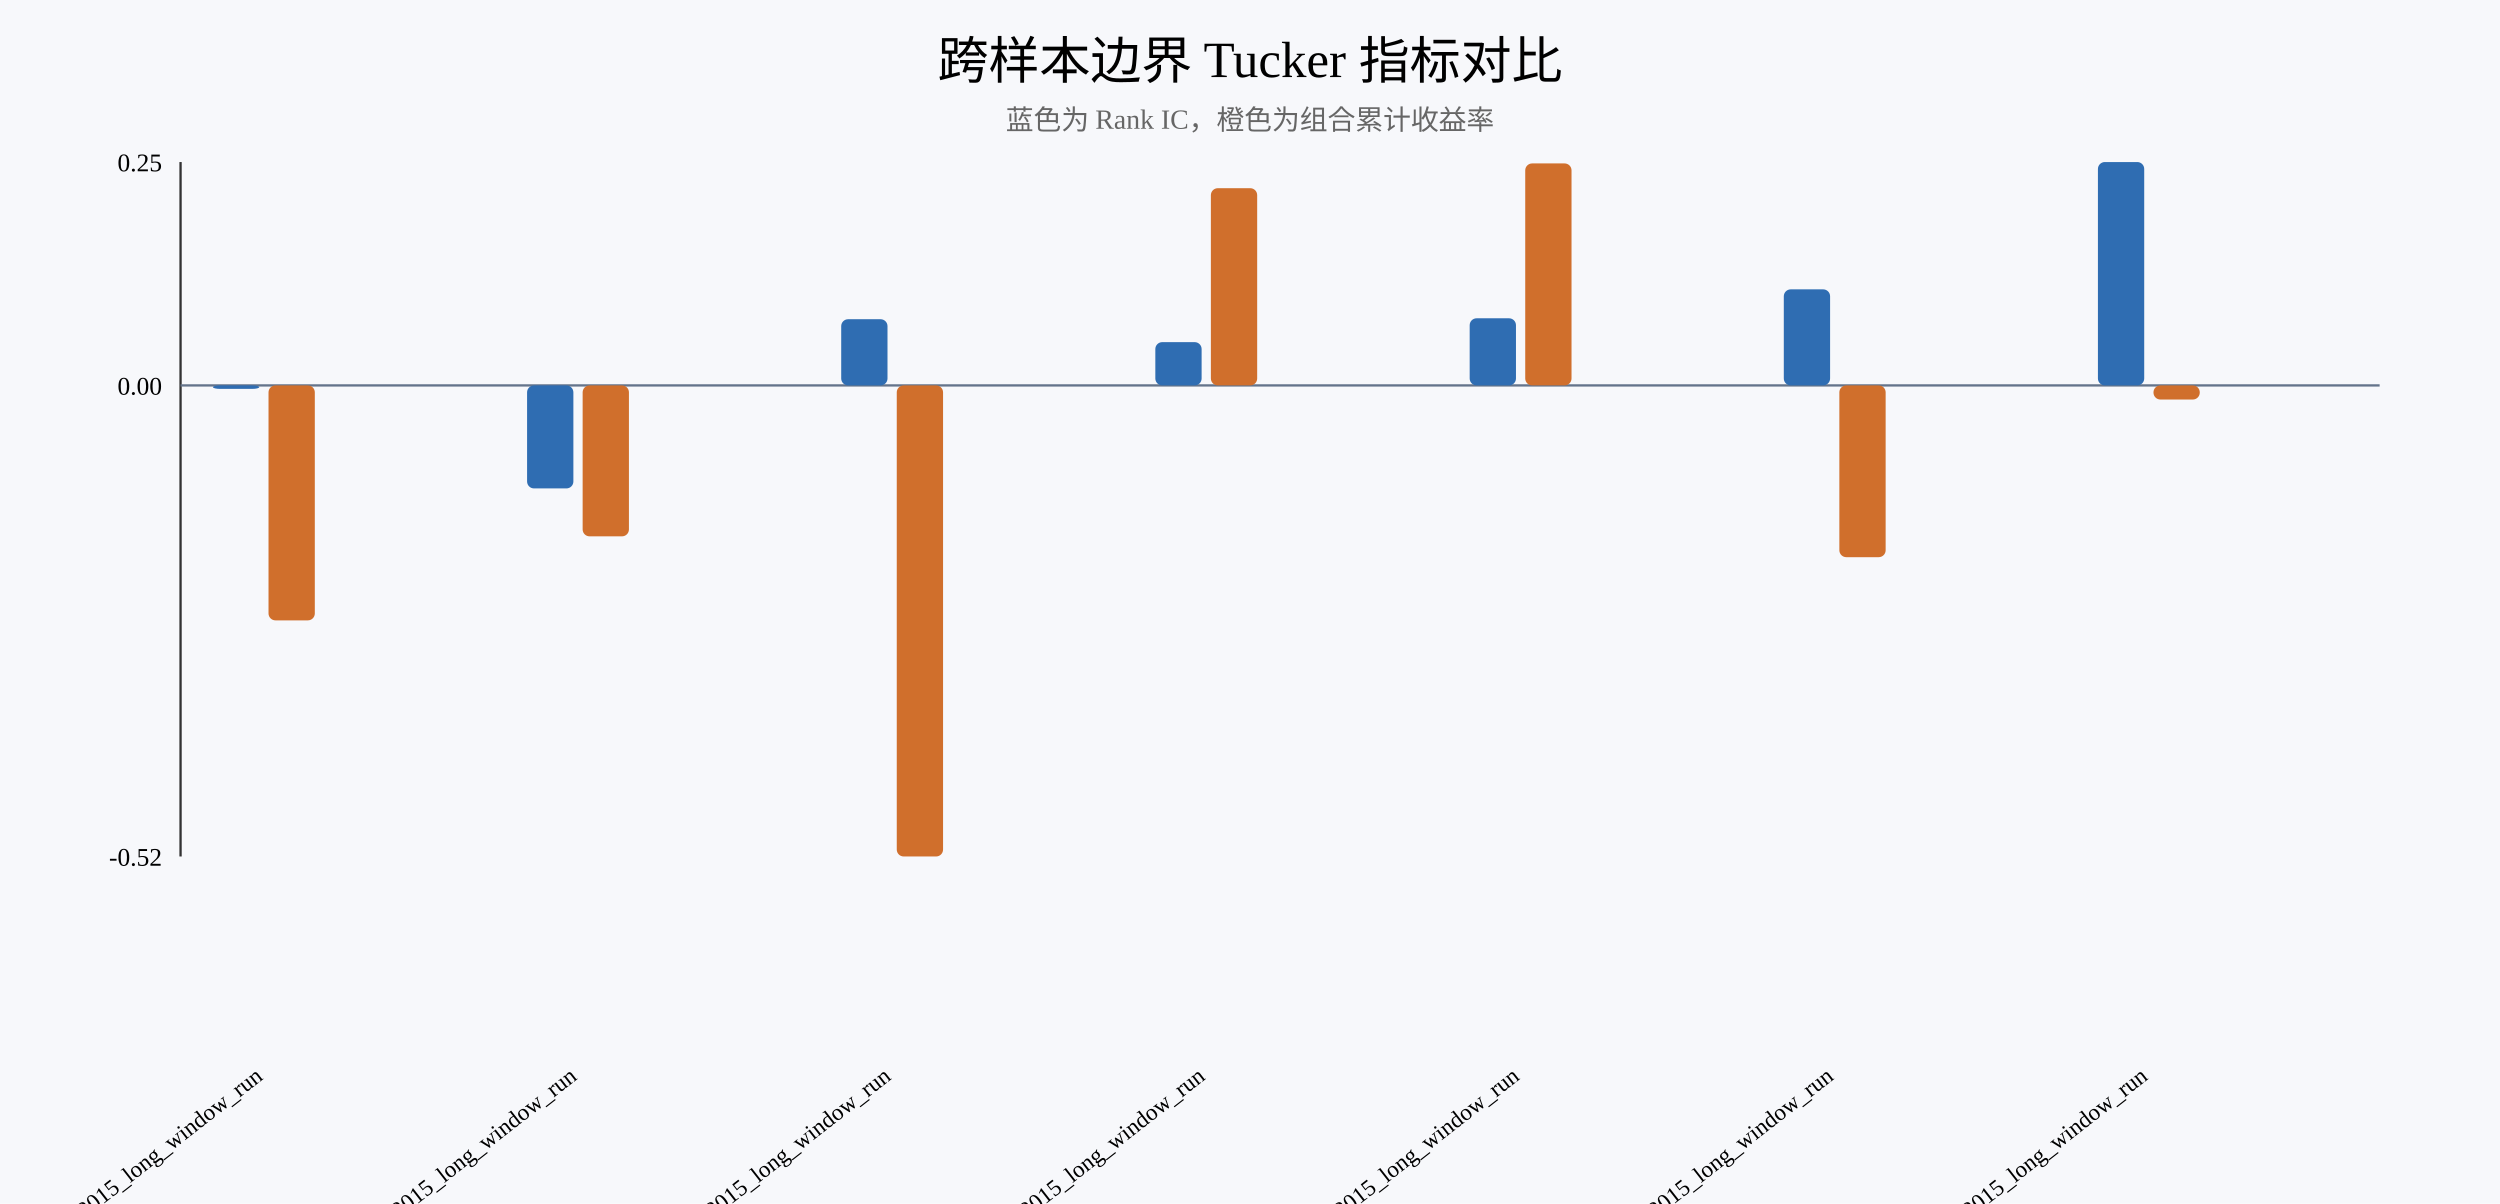
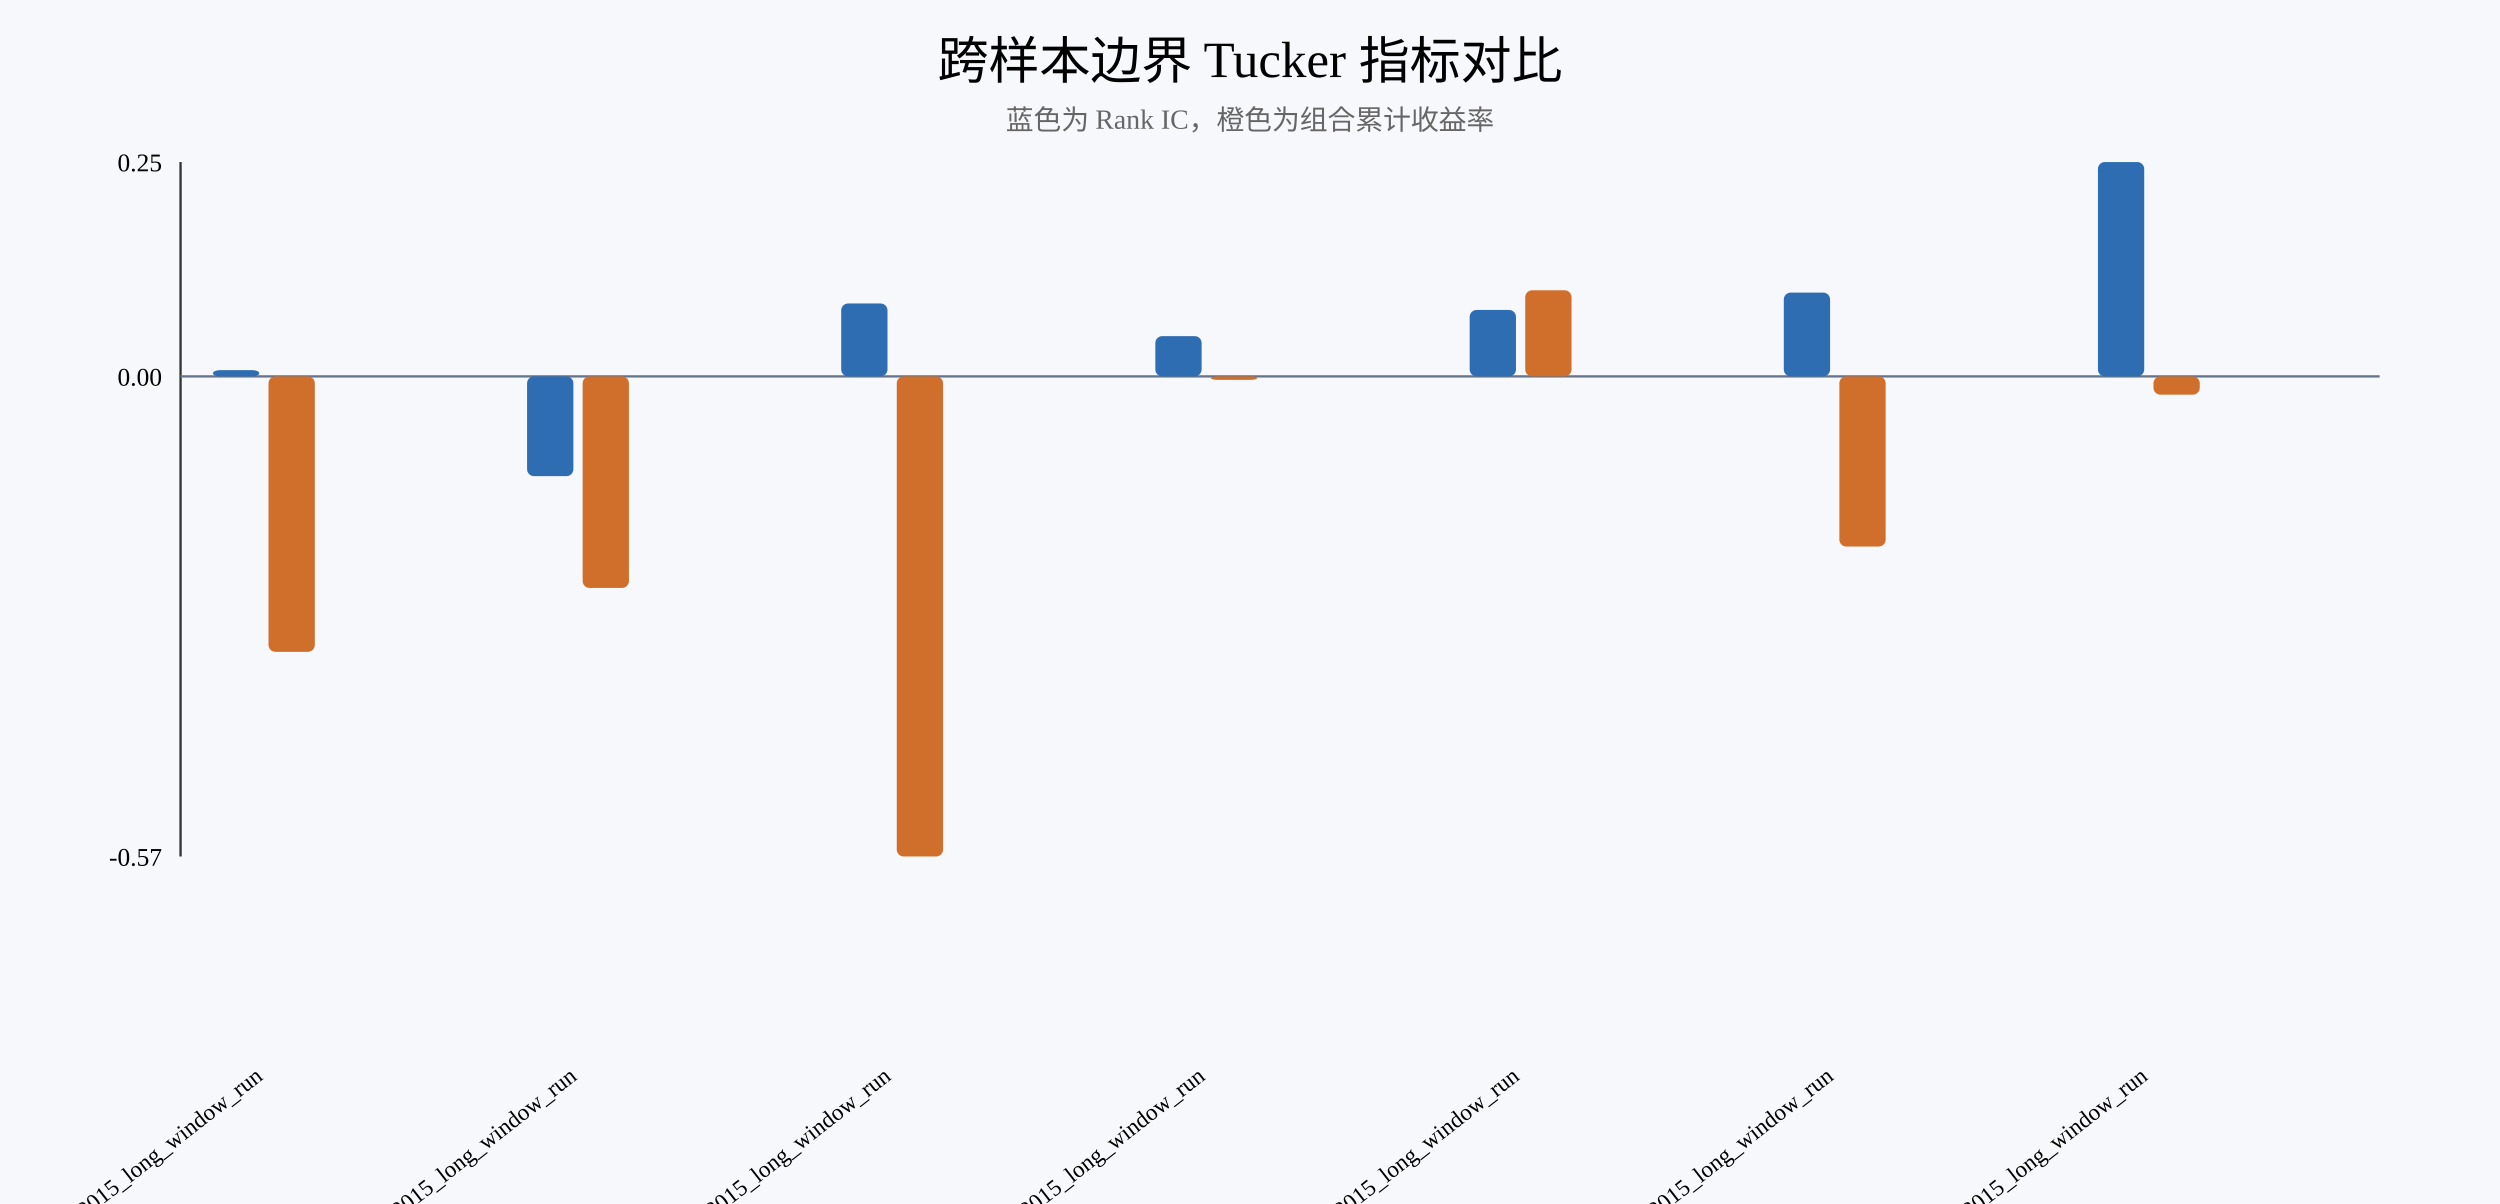
<svg xmlns="http://www.w3.org/2000/svg" width="1080" height="520">
  <rect width="100%" height="100%" fill="#f7f8fb" />
  <text x="540" y="34" text-anchor="middle" font-size="22">跨样本边界 Tucker 指标对比</text>
  <text x="540" y="56" text-anchor="middle" font-size="12" fill="#666">蓝色为 Rank IC，橙色为组合累计收益率</text>
  <line x1="78" y1="70" x2="78" y2="370" stroke="#333" />
-   <line x1="78" y1="166.5" x2="1028" y2="166.5" stroke="#64748b" />
-   <rect x="92.0" y="166.5" width="20" height="1.5" fill="#2f6db2" rx="3" />
-   <rect x="116.0" y="166.5" width="20" height="101.5" fill="#d06f2c" rx="3" />
+   <line x1="78" y1="162.6" x2="1028" y2="162.6" stroke="#64748b" />
+   <rect x="92.0" y="159.9" width="20" height="2.7" fill="#2f6db2" rx="3" />
+   <rect x="116.0" y="162.6" width="20" height="119.0" fill="#d06f2c" rx="3" />
  <text x="114.0" y="466" text-anchor="end" font-size="10" transform="rotate(-38 114.0,466)">formal_all_a_2015_long_window_run</text>
-   <rect x="227.7" y="166.5" width="20" height="44.5" fill="#2f6db2" rx="3" />
-   <rect x="251.7" y="166.5" width="20" height="65.2" fill="#d06f2c" rx="3" />
+   <rect x="227.7" y="162.6" width="20" height="43.1" fill="#2f6db2" rx="3" />
+   <rect x="251.7" y="162.6" width="20" height="91.4" fill="#d06f2c" rx="3" />
  <text x="249.7" y="466" text-anchor="end" font-size="10" transform="rotate(-38 249.7,466)">formal_industry_c27_2015_long_window_run</text>
-   <rect x="363.4" y="137.9" width="20" height="28.6" fill="#2f6db2" rx="3" />
-   <rect x="387.4" y="166.5" width="20" height="203.5" fill="#d06f2c" rx="3" />
+   <rect x="363.4" y="131.1" width="20" height="31.5" fill="#2f6db2" rx="3" />
+   <rect x="387.4" y="162.6" width="20" height="207.4" fill="#d06f2c" rx="3" />
  <text x="385.4" y="466" text-anchor="end" font-size="10" transform="rotate(-38 385.4,466)">formal_industry_c35_2015_long_window_run</text>
-   <rect x="499.1" y="147.8" width="20" height="18.7" fill="#2f6db2" rx="3" />
-   <rect x="523.1" y="81.3" width="20" height="85.2" fill="#d06f2c" rx="3" />
+   <rect x="499.1" y="145.2" width="20" height="17.4" fill="#2f6db2" rx="3" />
+   <rect x="523.1" y="162.6" width="20" height="1.5" fill="#d06f2c" rx="3" />
  <text x="521.1" y="466" text-anchor="end" font-size="10" transform="rotate(-38 521.1,466)">formal_industry_c39_2015_long_window_run</text>
-   <rect x="634.9" y="137.5" width="20" height="29.0" fill="#2f6db2" rx="3" />
-   <rect x="658.9" y="70.6" width="20" height="95.9" fill="#d06f2c" rx="3" />
+   <rect x="634.9" y="133.9" width="20" height="28.7" fill="#2f6db2" rx="3" />
+   <rect x="658.9" y="125.4" width="20" height="37.2" fill="#d06f2c" rx="3" />
  <text x="656.9" y="466" text-anchor="end" font-size="10" transform="rotate(-38 656.9,466)">formal_size_small_2015_long_window_run</text>
-   <rect x="770.6" y="125.0" width="20" height="41.5" fill="#2f6db2" rx="3" />
-   <rect x="794.6" y="166.5" width="20" height="74.2" fill="#d06f2c" rx="3" />
+   <rect x="770.6" y="126.4" width="20" height="36.2" fill="#2f6db2" rx="3" />
+   <rect x="794.6" y="162.6" width="20" height="73.5" fill="#d06f2c" rx="3" />
  <text x="792.6" y="466" text-anchor="end" font-size="10" transform="rotate(-38 792.6,466)">formal_size_mid_2015_long_window_run</text>
-   <rect x="906.3" y="70.0" width="20" height="96.5" fill="#2f6db2" rx="3" />
-   <rect x="930.3" y="166.5" width="20" height="6.1" fill="#d06f2c" rx="3" />
+   <rect x="906.3" y="70.0" width="20" height="92.6" fill="#2f6db2" rx="3" />
+   <rect x="930.3" y="162.6" width="20" height="7.9" fill="#d06f2c" rx="3" />
  <text x="928.3" y="466" text-anchor="end" font-size="10" transform="rotate(-38 928.3,466)">formal_size_large_2015_long_window_run</text>
  <text x="70" y="74.0" text-anchor="end" font-size="11">0.25</text>
-   <text x="70" y="170.5" text-anchor="end" font-size="11">0.00</text>
-   <text x="70" y="374.0" text-anchor="end" font-size="11">-0.52</text>
+   <text x="70" y="166.6" text-anchor="end" font-size="11">0.00</text>
+   <text x="70" y="374.0" text-anchor="end" font-size="11">-0.57</text>
</svg>
